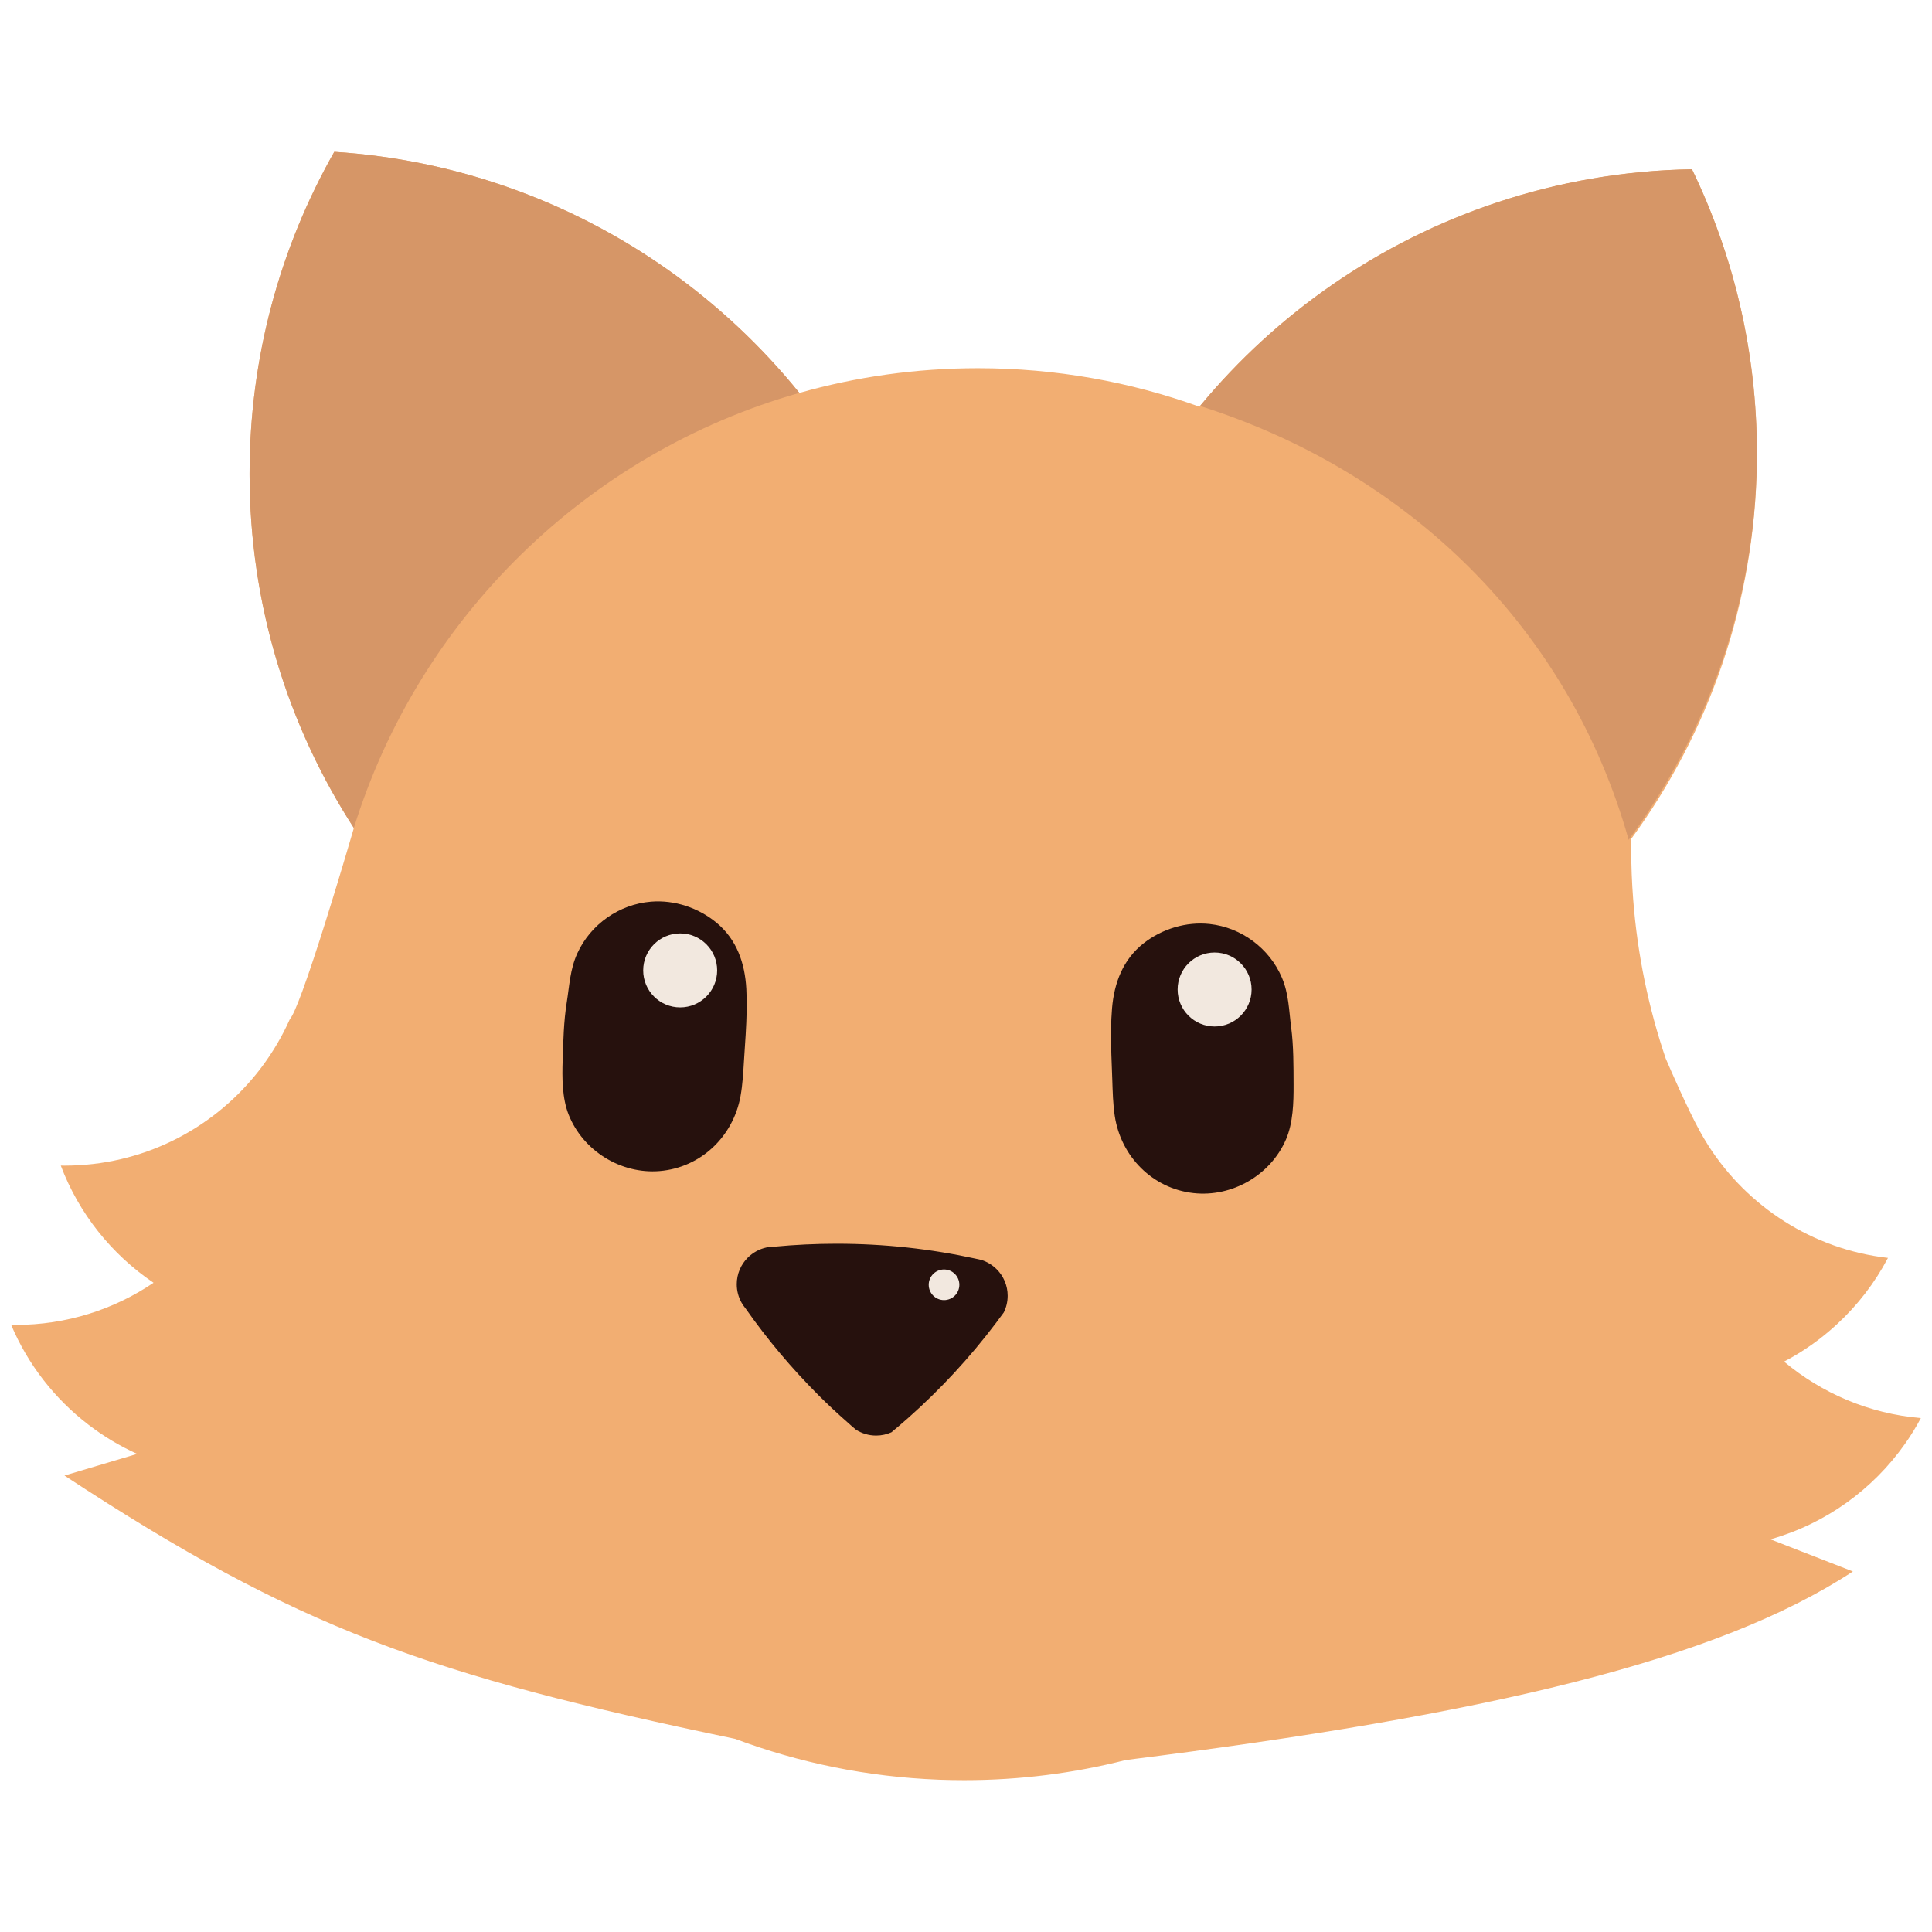
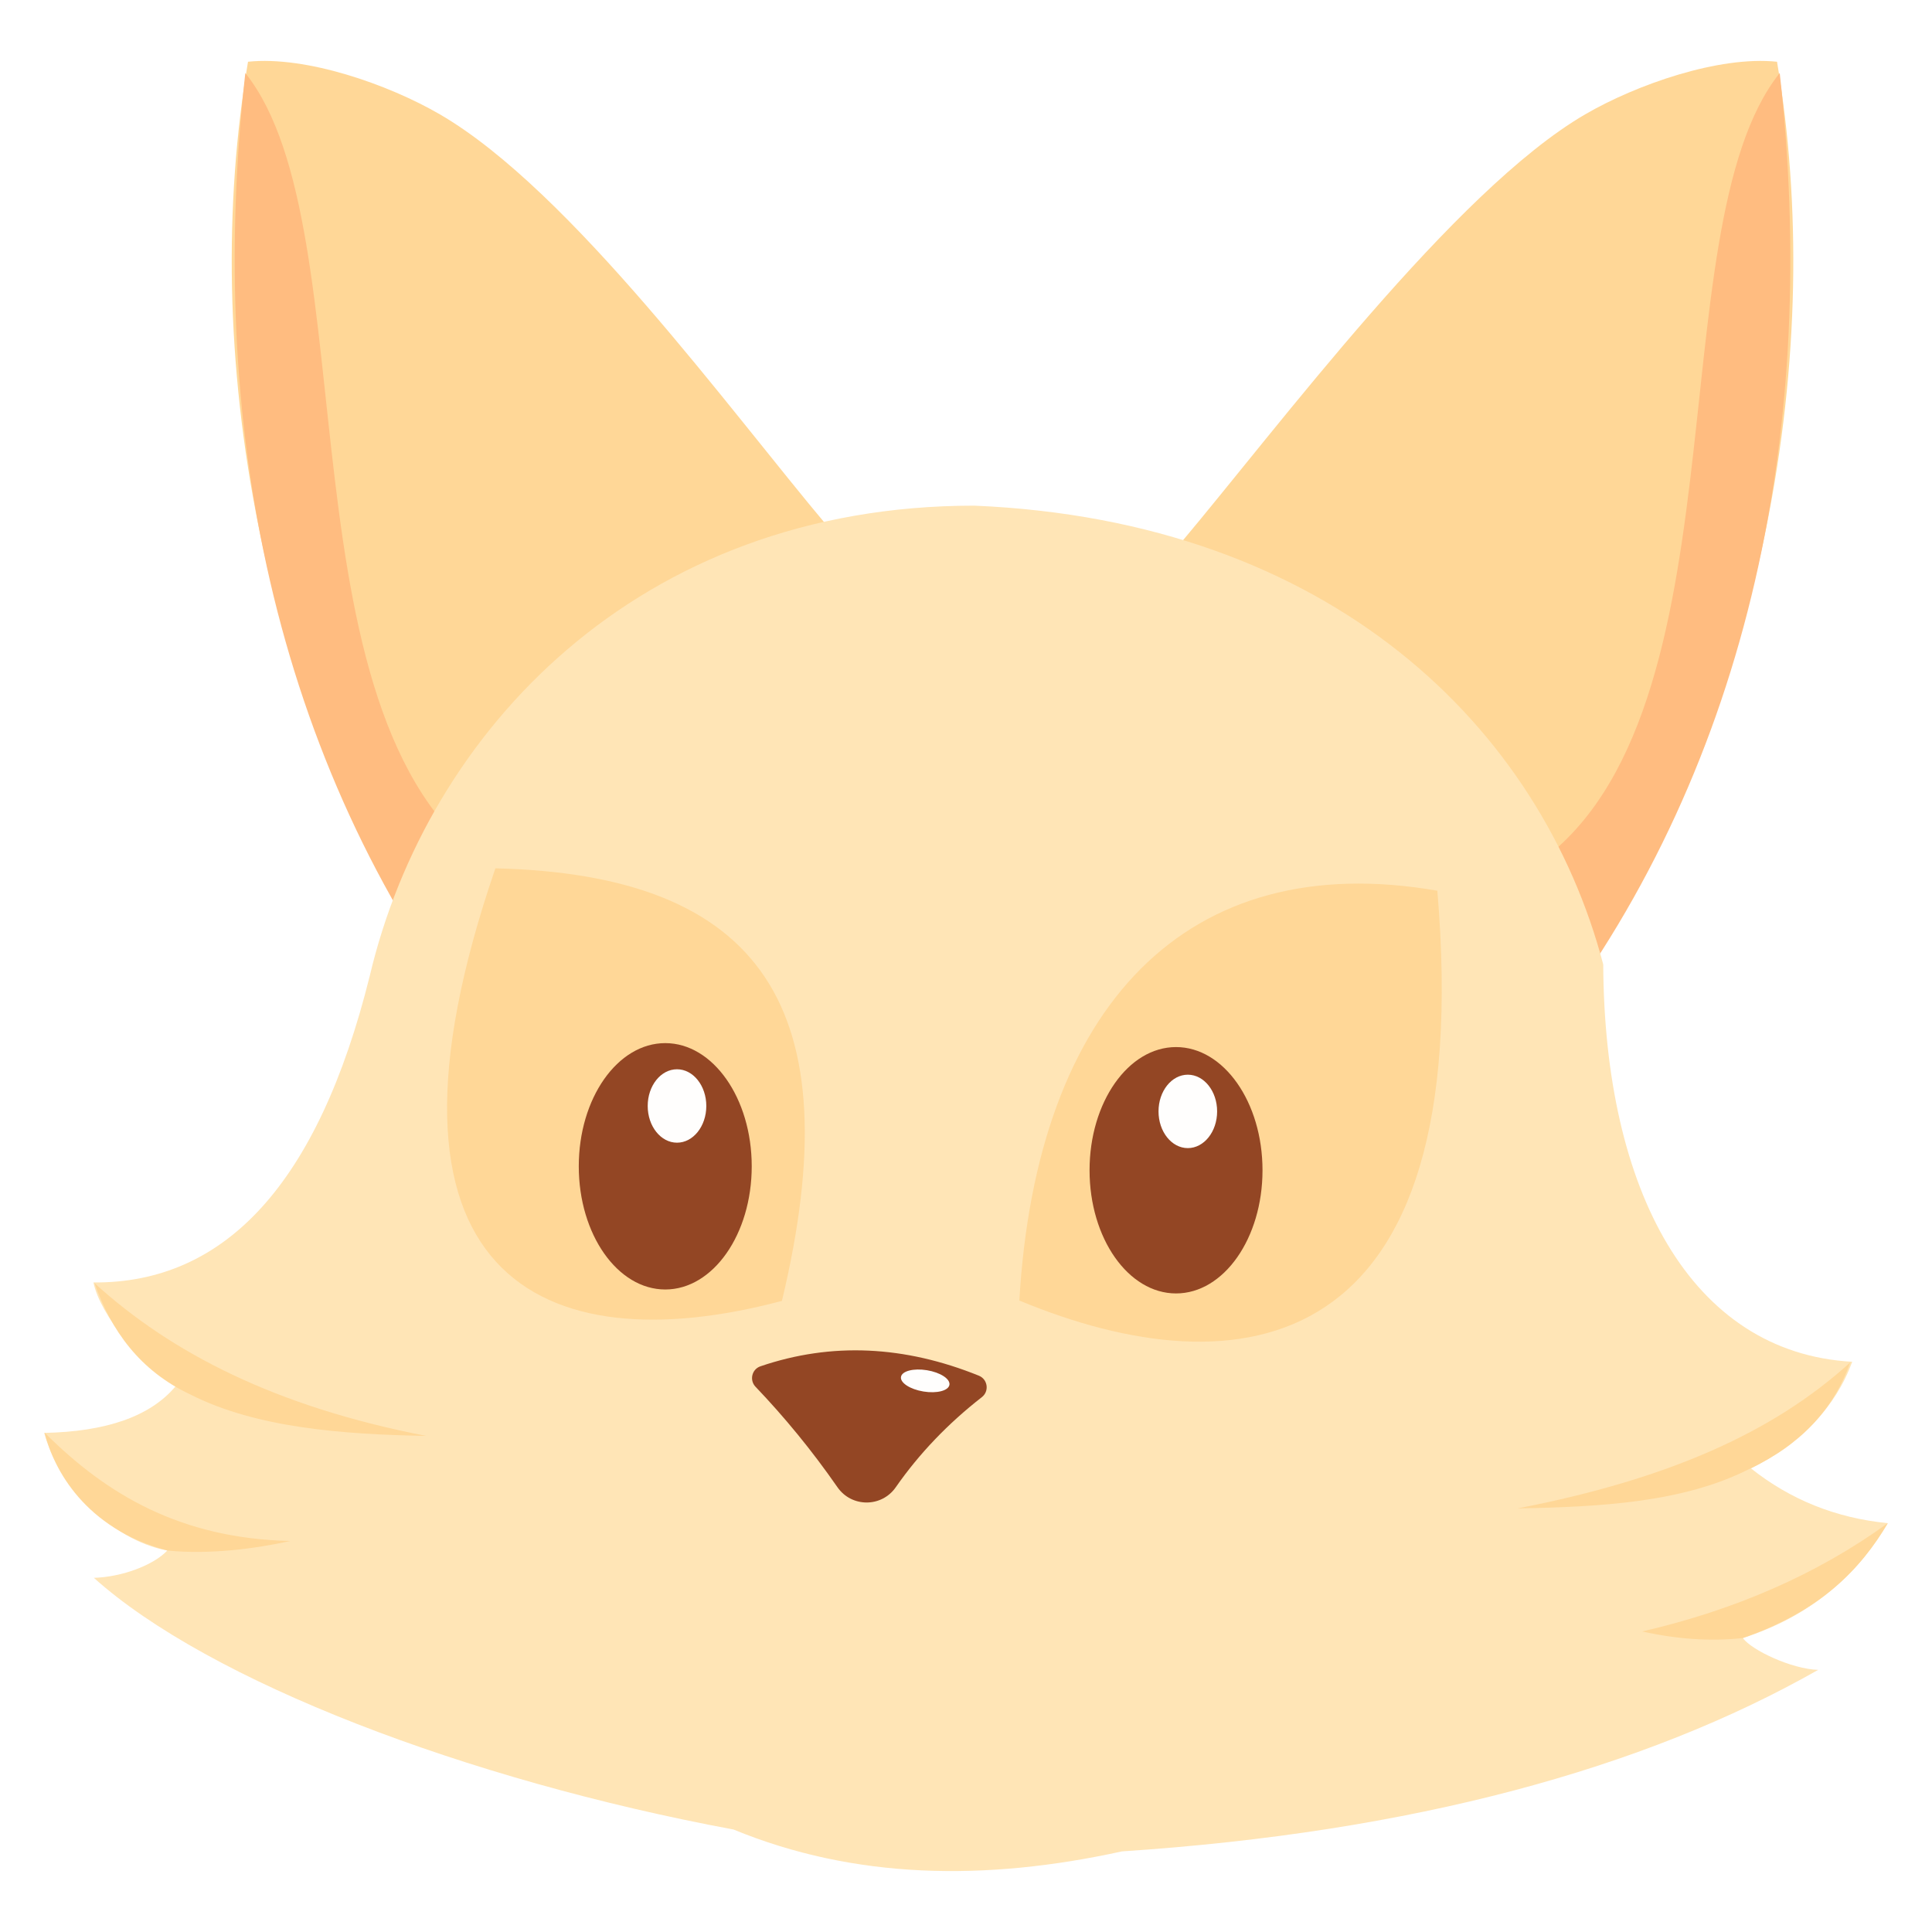
- <svg xmlns="http://www.w3.org/2000/svg" version="1.1" x="0px" y="0px" viewBox="0 0 1223.58 1223.58" style="enable-background:new 0 0 1223.58 1223.58;" xml:space="preserve">
+ <svg xmlns="http://www.w3.org/2000/svg" version="1.1" id="Capa_1" x="0px" y="0px" viewBox="0 0 1080 1080" style="enable-background:new 0 0 1080 1080;" xml:space="preserve">
  <style type="text/css">
- 	.st0{display:none;}
- 	.st1{display:inline;fill:#F2E8DF;}
- 	.st2{fill:#F2AE72;}
- 	.st3{fill:#26110D;}
- 	.st4{fill:#F2E8DF;}
- 	.st5{fill:#F2691D;}
- 	.st6{fill:#D69667;}
+ 	.st0{fill:#FFD797;}
+ 	.st1{fill:#FFBC80;}
+ 	.st2{fill:#FFE5B6;}
+ 	.st3{fill:#F2E8DF;}
+ 	.st4{fill:#F2691D;}
+ 	.st5{fill:#934624;}
+ 	.st6{fill:#FFFEFD;}
</style>
-   <g id="Capa_16" class="st0">
-     <rect x="-2.34" y="268.36" class="st1" width="1227.15" height="957.35" />
+   <g>
+     <path class="st0" d="M462.85,294.5c-102.68,69.76-203.94,97.49-205.12,268.74c-51.01-72.72-92.34-165.85-112.99-267.95   c-18.51-91.54-19.59-180.71-6.1-260.78c32.46-3.4,78.58,12.73,107.3,29.44C319.15,106.55,408.11,229.55,462.85,294.5z" />
+     <path class="st1" d="M266.84,574.96l12.95-87.47c-127.08-77.14-72.26-358.64-142.66-446.67   C115.29,236.33,152.74,425.16,266.84,574.96z" />
+     <path class="st0" d="M659.55,304.11c55.14,27.9,213.55,87.88,214.73,259.13c51.01-72.72,92.34-165.85,112.99-267.95   c18.51-91.54,19.59-180.71,6.1-260.78c-32.46-3.4-78.58,12.73-107.3,29.44C812.86,106.55,714.28,239.16,659.55,304.11z" />
+     <path class="st1" d="M865.17,574.96l-12.95-87.47c127.08-77.14,72.26-358.64,142.66-446.67   C1016.71,236.33,979.27,425.16,865.17,574.96z" />
+     <path class="st2" d="M544.59,282.66c-188.07,0-305.73,126.56-337.92,262.99c-28.8,115.81-80.71,171.79-154.43,171.25   c3.65,18.07,27.24,46.72,45.87,58.1C84.02,791.75,59.43,800.32,24.72,801c7.59,28.33,36.79,59.78,68.81,65.75   c-7.66,8.15-25.28,14.81-41.05,15.27c64.16,57.69,208.16,112.92,357.56,140.69c67.49,27.78,140.44,29.06,217.12,12.23   c162.4-10.73,291.85-46.17,389.2-101.46c-15.04-0.54-37.16-11.02-42.11-17.81c36.88-11.84,63.13-33.98,81.04-64.22   c-29.29-2.86-54.65-13.29-76.45-30.58c28.58-14.67,47.36-34.59,56.57-59.63c-90.26-5.01-138.58-95.78-139.19-222.11   C861.3,406.55,743.94,291.07,544.59,282.66z" />
+     <path class="st0" d="M569.82,727.01c9.61-164.79,93.65-253.46,233.66-229.09C825.86,761.85,692.04,777.83,569.82,727.01z" />
+     <path class="st0" d="M437.1,727.2c39.24-163.72-11.24-238.22-160.17-241.8C198.48,713.73,302.85,762.87,437.1,727.2z" />
+     <path class="st3" d="M523.6,769.22h5.97c2.91,0,5.27,2.36,5.27,5.27v5.97c0,2.91-2.36,5.27-5.27,5.27h-5.97   c-2.91,0-5.27-2.36-5.27-5.27v-5.97C518.33,771.58,520.69,769.22,523.6,769.22z" />
+     <path class="st4" d="M208.2,531.22c0.03-0.11,0.05-0.16,0.05-0.16C208.24,531.12,208.23,531.16,208.2,531.22z" />
+     <path class="st5" d="M425.1,763.77c39.79-13.56,80.5-11.55,122.08,5.24c5,2.02,5.93,8.7,1.68,12.01   c-18.97,14.78-35.02,31.56-48.13,50.37c-7.92,11.37-24.69,11.35-32.59-0.03c-14.44-20.8-29.77-39.37-45.79-56.14   C418.82,771.53,420.27,765.41,425.1,763.77z" />
+     <ellipse transform="matrix(0.1616 -0.9869 0.9869 0.1616 -328.1834 1157.546)" class="st6" cx="517.15" cy="771.92" rx="6.03" ry="13.72" />
+     <path class="st0" d="M1034.28,761.62c-42.95,39.06-101.73,65.27-185.93,81.59c46.91-0.83,92.78-3.43,129.36-21.96   C1006.24,807.89,1025.06,787.98,1034.28,761.62z" />
+     <path class="st0" d="M1055.28,851.46c-39.53,28.65-85.5,48.55-137.29,60.54c19.51,4.32,38.29,5.67,56.26,3.68   C1017.79,900.52,1040.02,877.31,1055.28,851.46z" />
+     <path class="st0" d="M52.84,717.29c42.95,39.06,101.19,69.07,185.4,85.39c-46.91-0.83-95.08-4.54-131.65-23.06   C78.05,766.26,62.07,743.65,52.84,717.29z" />
+     <path class="st0" d="M24.96,800.88c34.79,34.78,76.23,59.16,137.29,60.54c-19.51,4.32-45.42,7.72-68.73,5.32   C47.64,854.58,29.87,821.26,24.96,800.88z" />
+     <ellipse class="st5" cx="657.41" cy="654.18" rx="48.34" ry="68.86" />
+     <ellipse class="st5" cx="371.88" cy="651.97" rx="48.34" ry="68.86" />
+     <ellipse class="st6" cx="664" cy="621.28" rx="16.38" ry="20.52" />
+     <ellipse class="st6" cx="378.45" cy="618.25" rx="16.38" ry="20.52" />
  </g>
-   <g id="Capa_15_copia">
-     <g>
-       <path class="st2" d="M1216.53,898.12c-3.02,5.65-6.36,11.09-10.04,16.3c-20.38,28.91-50.32,50.62-85.23,60.46    c0,0,49.4,19.26,49.42,19.26l2.8,1.1c-85.95,56.41-232.06,90.86-460.43,119.42h-0.05c-32.72,8.33-67.02,12.76-102.34,12.76    c-2.52,0-5.02-0.02-7.56-0.07c-2.87-0.04-5.76-0.13-8.61-0.22c-0.02,0-0.04,0-0.06-0.02c-45.17-1.75-88.49-10.72-128.81-25.84    c-0.02,0-0.04,0-0.09-0.02c-193.79-40.43-276.5-69.43-424.71-166.75l46.04-13.72c-11.04-4.98-21.39-11.2-30.88-18.5    c-21.34-16.35-38.31-38.11-48.92-63.22c0.94,0.04,1.89,0.04,2.85,0.04c32.35,0,62.41-9.84,87.33-26.69    c-26.54-17.95-47.27-43.83-58.75-74.23c0.77,0.04,1.56,0.04,2.34,0.04c49.05,0,92.81-22.62,121.43-57.99    c1.23-1.53,2.45-3.05,3.6-4.62c6.95-9.29,12.91-19.39,17.71-30.15c1.73-1.91,4.56-8.59,7.98-17.9c1.17-3.17,2.29-6.36,3.4-9.56    c1.23-3.57,2.44-7.15,3.63-10.73c1.27-3.83,2.52-7.66,3.76-11.5c1.27-3.95,2.53-7.91,3.77-11.87c1.24-3.94,2.47-7.88,3.68-11.82    c1.17-3.79,2.33-7.58,3.49-11.37c1.07-3.5,2.13-7.01,3.18-10.52c0.93-3.08,1.85-6.17,2.77-9.25c1.16-3.89,2.3-7.78,3.45-11.67    c0.4-1.37,0.81-2.74,1.21-4.11c0.06-0.2,0.12-0.4,0.12-0.6c0.02-0.53-0.35-0.85-0.61-1.25c-0.3-0.47-0.61-0.95-0.91-1.42    c-0.61-0.95-1.21-1.9-1.8-2.86c-1.2-1.91-2.37-3.83-3.54-5.77c-2.33-3.87-4.6-7.77-6.8-11.71c-2.21-3.95-4.35-7.93-6.42-11.95    c-2.08-4.03-4.09-8.09-6.04-12.19c-1.95-4.1-3.83-8.24-5.65-12.41c-1.82-4.18-3.57-8.39-5.25-12.62    c-1.68-4.25-3.3-8.53-4.84-12.83c-1.55-4.32-3.02-8.66-4.42-13.03c-1.41-4.38-2.74-8.79-3.99-13.22    c-1.26-4.45-2.45-8.91-3.56-13.4c-1.12-4.51-2.16-9.03-3.12-13.58c-0.97-4.57-1.86-9.15-2.67-13.74    c-0.82-4.62-1.55-9.25-2.21-13.9c-0.66-4.67-1.25-9.36-1.75-14.05c-0.51-4.72-0.93-9.45-1.27-14.19    c-0.35-4.77-0.61-9.55-0.79-14.33c-0.18-4.81-0.28-9.63-0.3-14.45c0-0.53,0-1.06,0-1.6c0-74.14,19.5-143.7,53.65-203.89    c38.15,2.46,74.88,10.1,109.51,22.24c73.28,25.62,137.16,71.29,185.03,130.44c35.94-10.19,73.9-15.65,113.12-15.65    c49.24,0,96.45,8.59,140.25,24.39c48.94-59.24,114.04-104.64,188.55-129.39c38.88-12.95,80.34-20.27,123.4-20.99    c26.36,54.42,41.13,115.51,41.13,180.03c0,2.04-0.02,4.06-0.06,6.12c-1.27,88.89-30.59,170.98-79.51,237.86    c-0.04,2.04-0.06,4.06-0.06,6.11c0,10.85,0.42,21.61,1.25,32.26c2.69,34.96,9.73,68.72,20.58,100.7    c2.96,6.97,13.61,31.32,21.32,45.54c1.82,3.35,3.75,6.62,5.78,9.8c24.72,38.59,65.92,65.59,113.69,71.03    c-8.33,15.82-19.29,30.04-32.32,42.03c-10.02,9.29-21.28,17.27-33.49,23.65C1153.73,882.34,1183.68,895.32,1216.53,898.12z" />
-       <path class="st3" d="M638.18,820.65c0,3.79-0.88,7.38-2.46,10.56c-1.66,2.28-3.33,4.54-5.04,6.79    c-16.55,21.91-35.26,42.1-55.79,60.27c-3.4,3-6.86,5.96-10.36,8.85c-2.94,1.32-6.22,2.06-9.66,2.06c-4.73,0-9.12-1.38-12.82-3.75    c-0.96-0.81-1.91-1.64-2.87-2.46c-0.04-0.02-0.06-0.04-0.09-0.07c-0.09-0.07-0.18-0.17-0.26-0.24c-0.39-0.35-0.79-0.68-1.18-1.05    c-0.07-0.07-0.17-0.17-0.26-0.24c-0.22-0.2-0.44-0.39-0.66-0.59c-6.33-5.54-12.49-11.27-18.45-17.25    c-16.92-16.92-32.39-35.31-46.17-54.96c-0.04-0.02-0.05-0.06-0.07-0.09c-0.9-1.07-1.69-2.23-2.39-3.46    c-1.95-3.46-3.05-7.43-3.05-11.68c0-6.57,2.67-12.53,6.97-16.83c3.18-3.18,7.28-5.48,11.84-6.46c1.62-0.33,3.27-0.51,4.98-0.51    h0.17c12.93-1.23,26.03-1.86,39.27-1.86c30.16,0,59.56,3.24,87.88,9.42c1.23,0.26,2.46,0.53,3.7,0.83c0,0,0.02,0,0.04,0    c3.72,1.16,7.06,3.22,9.75,5.9C635.51,808.12,638.18,814.08,638.18,820.65z" />
-       <path class="st3" d="M472.89,639.48c-0.16,10.61-1.01,21.24-1.67,31.73c-0.49,7.71-0.86,15.46-2.24,23.07    c-4.62,25.46-25.13,45.24-51.25,47.38c-24.51,2-48.39-12.73-57.55-35.61c-4.23-10.58-4.2-23.57-3.83-34.76    c0.39-11.99,0.66-24.4,2.56-36.27c1.73-10.79,2.1-21.2,6.79-31.38c8.43-18.31,26.5-30.96,46.6-32.6    c14.87-1.22,30.11,3.89,41.55,13.4c12.77,10.61,17.92,25.56,18.81,41.79C472.9,630.63,472.95,635.05,472.89,639.48z" />
-       <path class="st3" d="M703.66,651.92c-0.15,10.61,0.4,21.26,0.77,31.76c0.27,7.72,0.42,15.48,1.58,23.12    c3.89,25.58,23.83,45.94,49.88,48.82c24.44,2.7,48.73-11.34,58.54-33.96c4.53-10.45,4.87-23.44,4.82-34.64    c-0.05-12,0.04-24.41-1.52-36.33c-1.42-10.83-1.49-21.25-5.89-31.57c-7.9-18.54-25.61-31.7-45.65-33.91    c-14.83-1.64-30.21,3.03-41.92,12.21c-13.06,10.24-18.64,25.03-20,41.24C703.9,643.07,703.72,647.49,703.66,651.92z" />
-       <path class="st4" d="M597.88,803.99L597.88,803.99c5.36,0,9.7,4.34,9.7,9.7l0,0c0,5.36-4.34,9.7-9.7,9.7l0,0    c-5.36,0-9.7-4.34-9.7-9.7l0,0C588.18,808.34,592.52,803.99,597.88,803.99z" />
-       <path class="st5" d="M224.05,524.56c0.04-0.13,0.06-0.18,0.06-0.18C224.1,524.43,224.08,524.49,224.05,524.56z" />
-       <path class="st6" d="M506.25,248.83C371.85,286.96,265.3,391.3,224.1,524.38c-41.79-64.61-66.05-141.64-66.05-224.34    c0-74.14,19.5-143.7,53.65-203.89c38.15,2.46,74.88,10.1,109.51,22.24C394.49,144.01,458.37,189.68,506.25,248.83z" />
-       <path class="st6" d="M1112.68,287.22c0,2.04-0.02,4.06-0.06,6.11v0.02c-1.27,88.89-32.21,171.69-81.14,238.57    c-0.02-0.04-0.02-0.04,0,0C993.86,397.97,892.08,298.99,760,257.11c48.89-59.02,113.85-104.25,188.16-128.93    c38.88-12.95,80.34-20.27,123.4-20.99C1097.91,161.61,1112.68,222.7,1112.68,287.22z" />
-       <path class="st4" d="M769.24,650.09L769.24,650.09c12.93,0,23.42-10.49,23.42-23.42v0c0-12.93-10.49-23.42-23.42-23.42h0    c-12.93,0-23.42,10.49-23.42,23.42v0C745.83,639.61,756.31,650.09,769.24,650.09z" />
-       <path class="st4" d="M430.77,638L430.77,638c12.93,0,23.42-10.49,23.42-23.42l0,0c0-12.93-10.49-23.42-23.42-23.42h0    c-12.93,0-23.42,10.49-23.42,23.42l0,0C407.35,627.52,417.84,638,430.77,638z" />
-     </g>
-   </g>
-   <g id="Capa_19">
- </g>
</svg>
